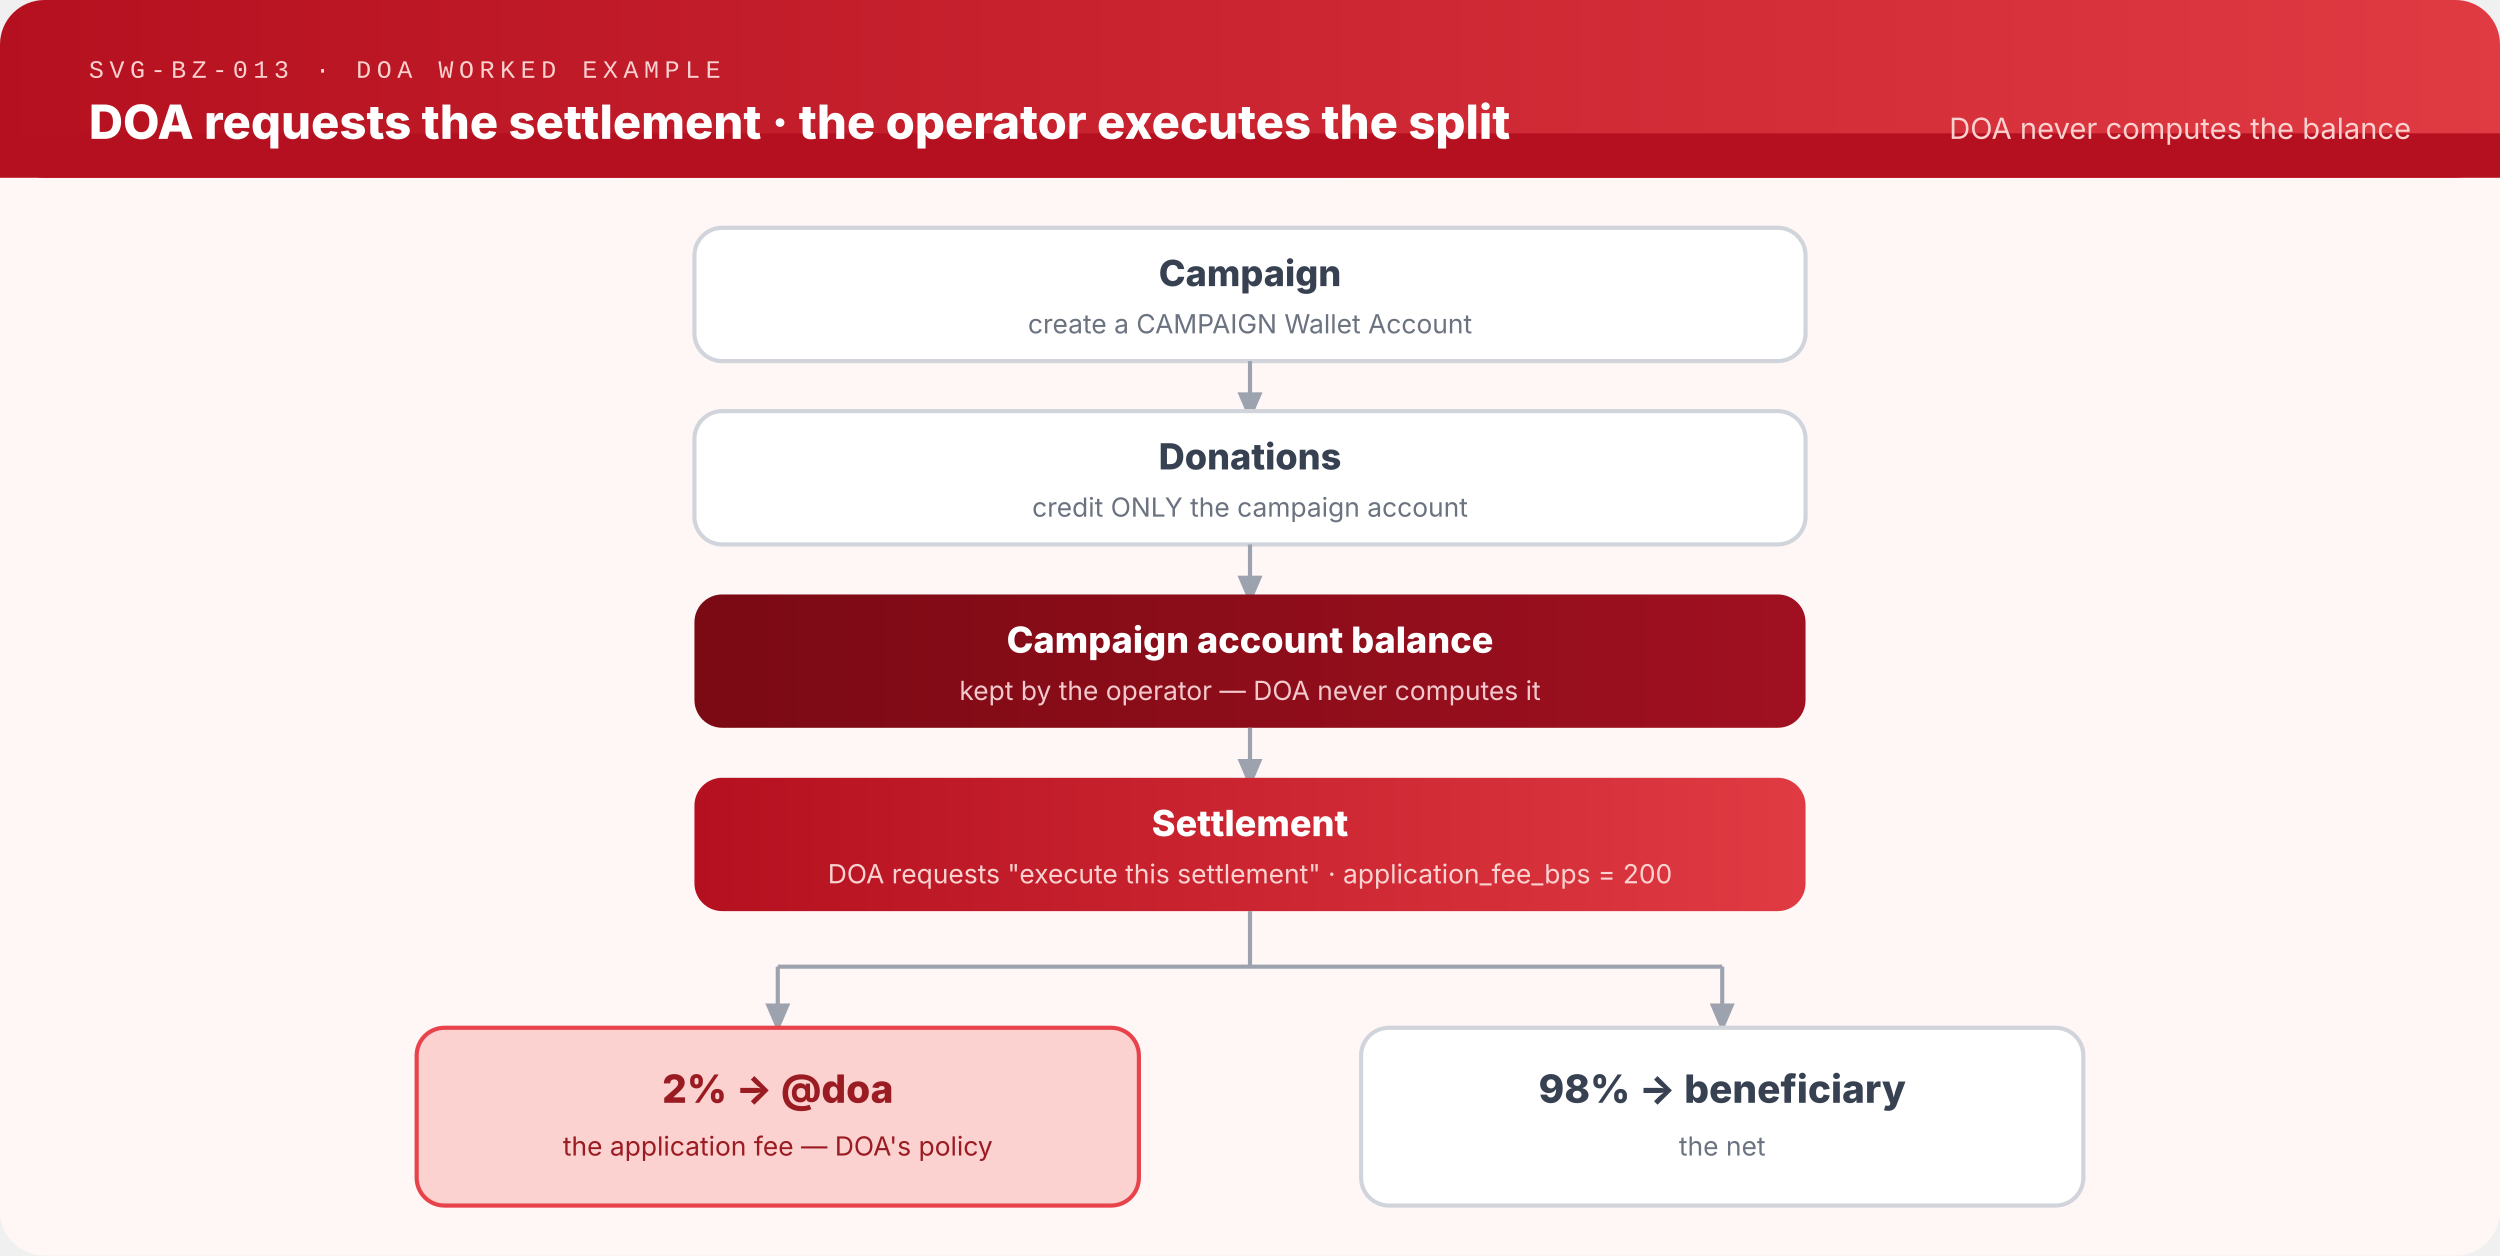
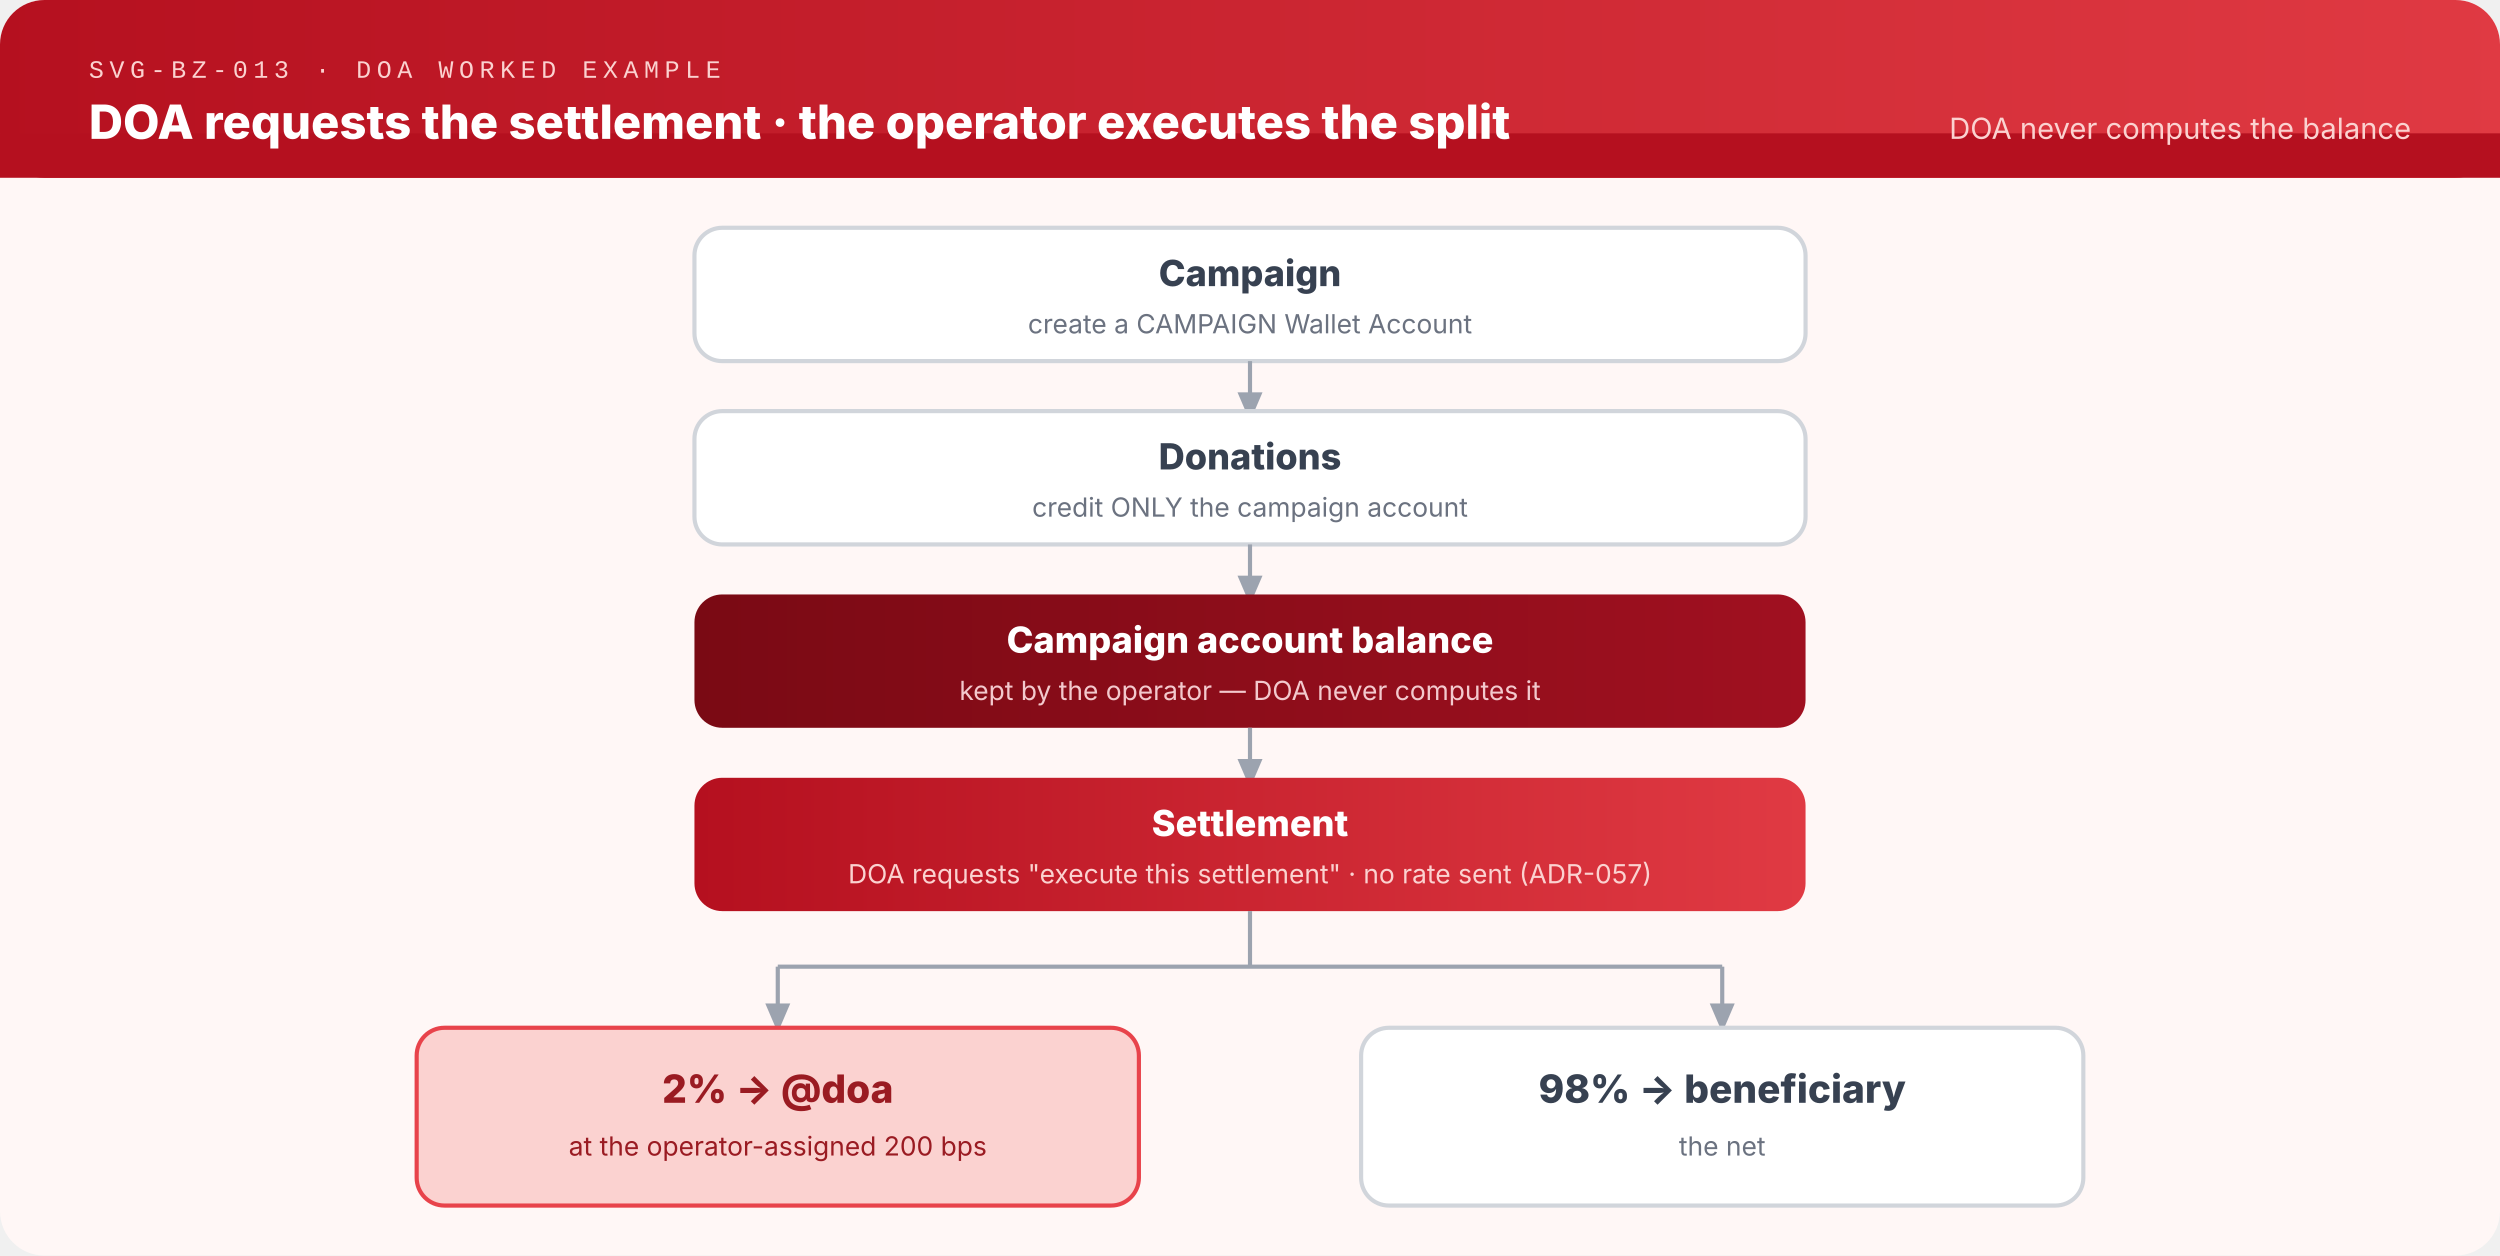
<svg xmlns="http://www.w3.org/2000/svg" viewBox="0 0 900 452" role="img" aria-label="DOA worked example" font-family="system-ui,-apple-system,sans-serif">
  <defs>
    <linearGradient id="hg" x1="0" y1="0" x2="1" y2="0">
      <stop offset="0%" stop-color="#B5101F" />
      <stop offset="100%" stop-color="#E03A43" />
    </linearGradient>
    <linearGradient id="banza" x1="0" y1="0" x2="1" y2="0">
      <stop offset="0%" stop-color="#7A0A14" />
      <stop offset="100%" stop-color="#A01020" />
    </linearGradient>
    <marker id="ar" markerWidth="9" markerHeight="9" refX="4.5" refY="3" orient="auto">
      <path d="M0,0 L0,6 L7,3 z" fill="#9CA3AF" />
    </marker>
  </defs>
  <rect width="900" height="452" fill="#FFF7F6" rx="16" />
  <rect x="0" y="0" width="900" height="64" fill="url(#hg)" rx="16" />
  <rect x="0" y="48" width="900" height="16" fill="#B5101F" />
  <text x="32" y="28" font-family="ui-monospace,'Courier New',monospace" font-size="9" fill="#FBD2D0" letter-spacing="2">SVG-BZ-013 · DOA WORKED EXAMPLE</text>
  <text x="32" y="50" font-size="17" font-weight="800" fill="#FFFFFF">DOA requests the settlement · the operator executes the split</text>
  <text x="868" y="50" text-anchor="end" font-size="10.5" fill="#FBD2D0">DOA never computes the balance</text>
  <rect x="250" y="82" width="400" height="48" rx="10" fill="#FFFFFF" stroke="#D1D5DB" stroke-width="1.5" />
  <text x="450" y="103" text-anchor="middle" font-size="13" font-weight="800" fill="#374151">Campaign</text>
  <text x="450" y="120" text-anchor="middle" font-size="9.5" fill="#6B7280">create a CAMPAIGN Wallet Account</text>
  <line x1="450" y1="130" x2="450" y2="148" stroke="#9CA3AF" stroke-width="1.5" marker-end="url(#ar)" />
  <rect x="250" y="148" width="400" height="48" rx="10" fill="#FFFFFF" stroke="#D1D5DB" stroke-width="1.5" />
  <text x="450" y="169" text-anchor="middle" font-size="13" font-weight="800" fill="#374151">Donations</text>
  <text x="450" y="186" text-anchor="middle" font-size="9.5" fill="#6B7280">credit ONLY the campaign account</text>
  <line x1="450" y1="196" x2="450" y2="214" stroke="#9CA3AF" stroke-width="1.5" marker-end="url(#ar)" />
  <rect x="250" y="214" width="400" height="48" rx="10" fill="url(#banza)" />
  <text x="450" y="235" text-anchor="middle" font-size="13" font-weight="800" fill="#FFFFFF">Campaign account balance</text>
  <text x="450" y="252" text-anchor="middle" font-size="9.5" fill="#F3C9CD">kept by the operator — DOA never computes it</text>
  <line x1="450" y1="262" x2="450" y2="280" stroke="#9CA3AF" stroke-width="1.5" marker-end="url(#ar)" />
  <rect x="250" y="280" width="400" height="48" rx="10" fill="url(#hg)" />
  <text x="450" y="301" text-anchor="middle" font-size="13" font-weight="800" fill="#FFFFFF">Settlement</text>
-   <text x="450" y="318" text-anchor="middle" font-size="9.5" fill="#FBD2D0">DOA requests "execute this settlement" · application_fee_bps = 200</text>
+   <text x="450" y="318" text-anchor="middle" font-size="9.5" fill="#FBD2D0">DOA requests "execute this settlement" · no rate sent (ADR-057)</text>
  <line x1="450" y1="328" x2="450" y2="348" stroke="#9CA3AF" stroke-width="1.5" />
  <line x1="280" y1="348" x2="620" y2="348" stroke="#9CA3AF" stroke-width="1.5" />
  <line x1="280" y1="348" x2="280" y2="368" stroke="#9CA3AF" stroke-width="1.5" marker-end="url(#ar)" />
  <line x1="620" y1="348" x2="620" y2="368" stroke="#9CA3AF" stroke-width="1.5" marker-end="url(#ar)" />
  <rect x="150" y="370" width="260" height="64" rx="10" fill="#FBD2D0" stroke="#E8434B" stroke-width="1.5" />
  <text x="280" y="397" text-anchor="middle" font-size="14" font-weight="800" fill="#9A1B22">2%  →  @doa</text>
-   <text x="280" y="416" text-anchor="middle" font-size="9.5" fill="#9A1B22">the application fee — DOA's policy</text>
+   <text x="280" y="416" text-anchor="middle" font-size="9.5" fill="#9A1B22">at the operator-assigned 200 bps</text>
  <rect x="490" y="370" width="260" height="64" rx="10" fill="#FFFFFF" stroke="#D1D5DB" stroke-width="1.5" />
  <text x="620" y="397" text-anchor="middle" font-size="14" font-weight="800" fill="#374151">98%  →  beneficiary</text>
  <text x="620" y="416" text-anchor="middle" font-size="9.5" fill="#6B7280">the net</text>
</svg>
